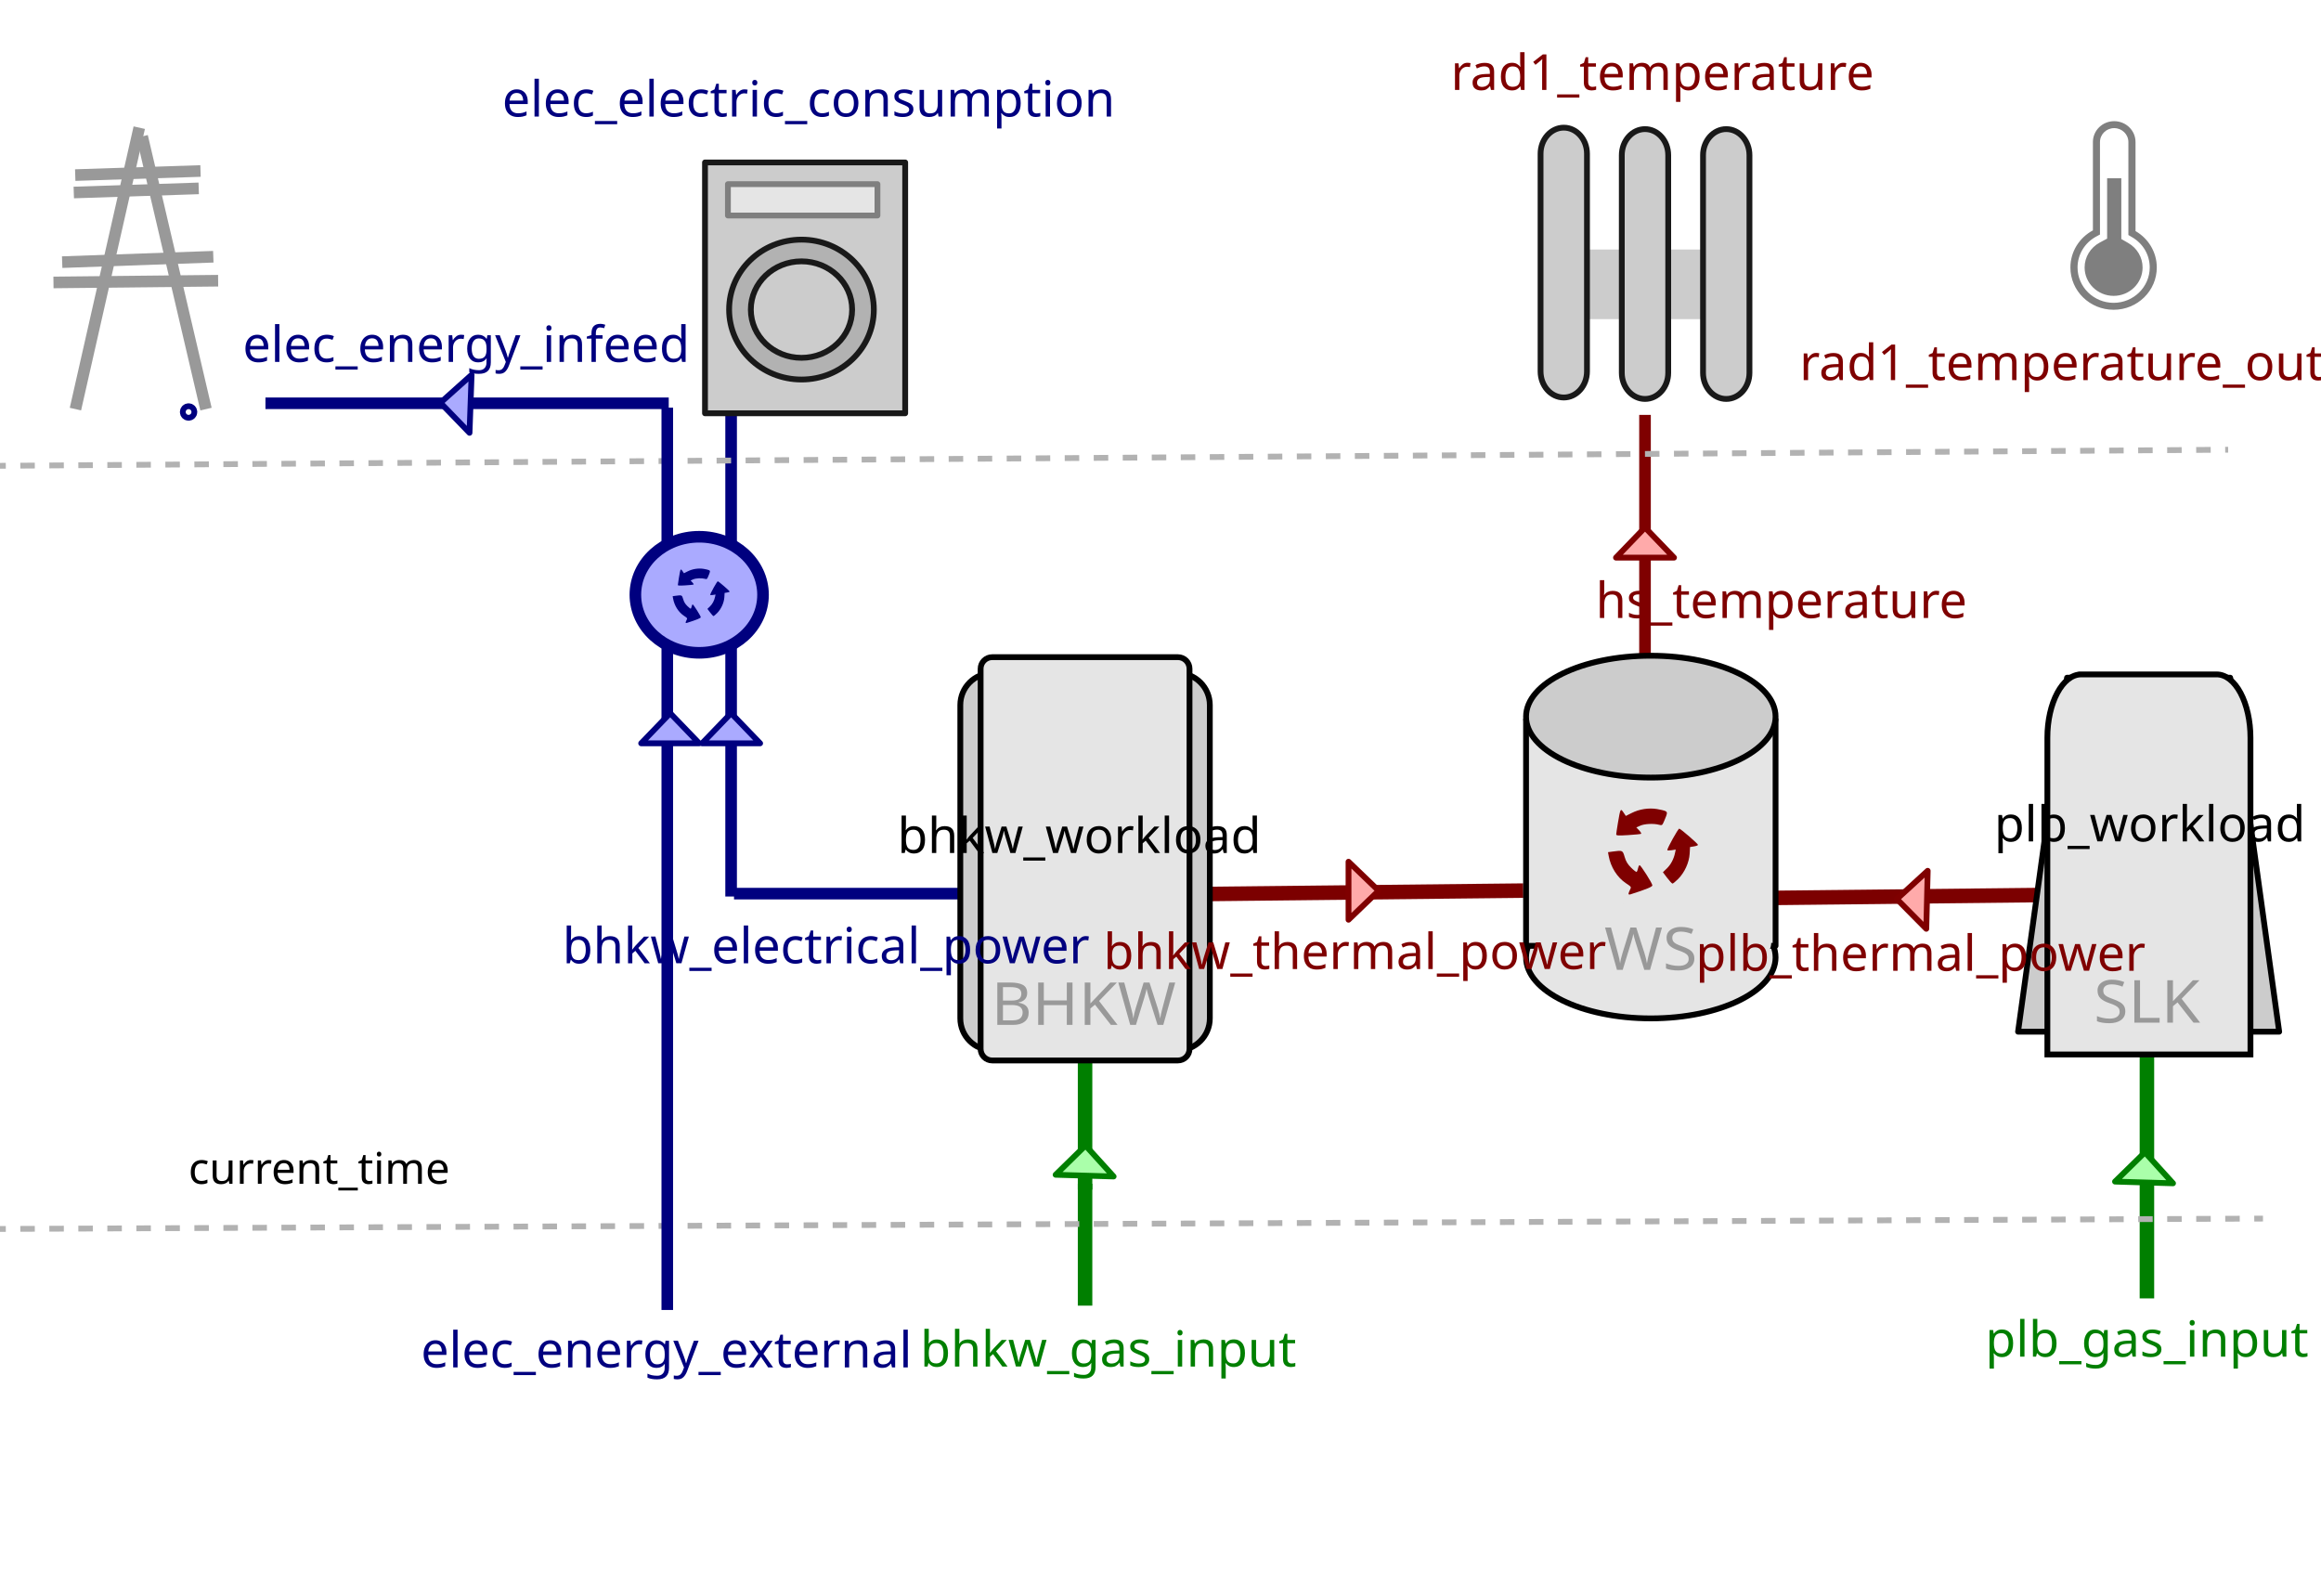
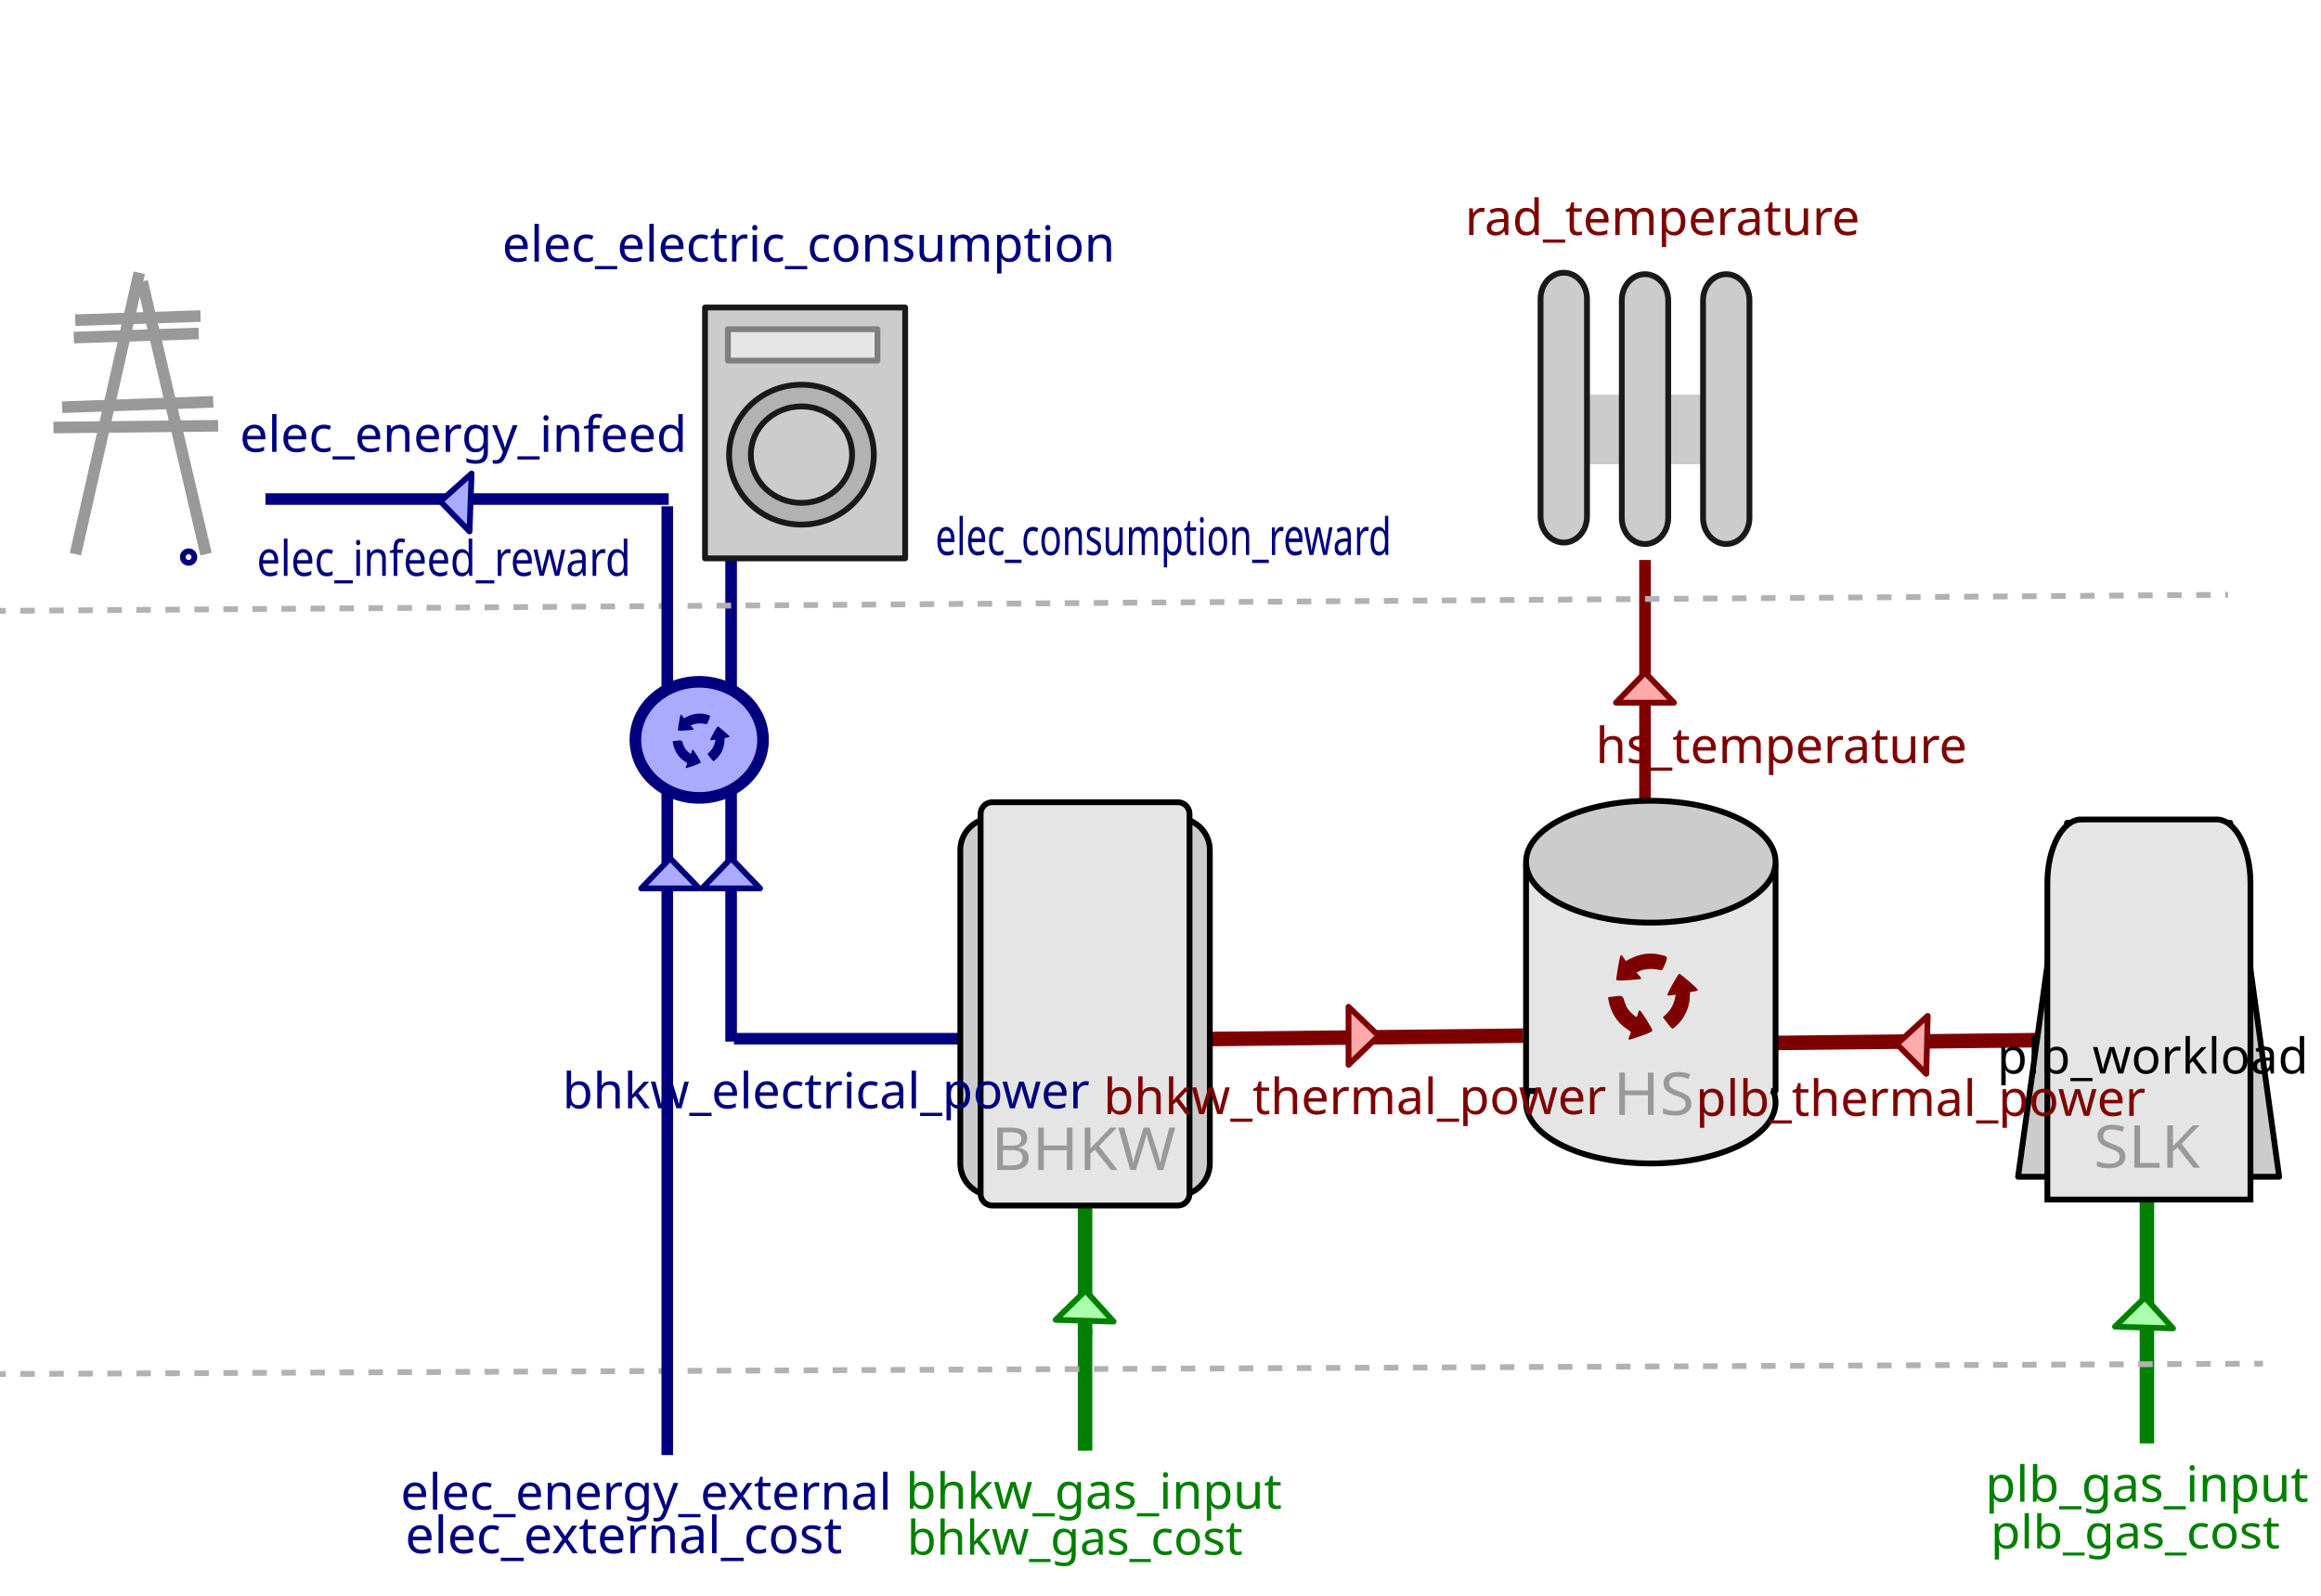
- <svg xmlns="http://www.w3.org/2000/svg" viewBox="0 50 800 550" preserveAspectRatio="xMinYMin meet">
+ <svg xmlns="http://www.w3.org/2000/svg" width="800" height="550" preserveAspectRatio="xMinYMin meet">
  <g>
-     <line transform="rotate(89.3905 647.49 359.08)" y2="418.594" x2="647.49" y1="299.566" x1="647.49" stroke-linecap="null" stroke-linejoin="round" stroke-width="5" fill="none" id="svg_50" stroke="#7c0000" />
+     <line transform="rotate(89.3905 647.49,359.08) " y2="418.594" x2="647.49" y1="299.566" x1="647.49" stroke-linecap="null" stroke-linejoin="round" stroke-width="5" fill="none" id="svg_50" stroke="#7c0000" />
    <path fill="#cccccc" stroke-width="2" stroke-dasharray="null" stroke-linejoin="round" stroke-linecap="null" d="m695.585,405.585l16.876,-122.005l56.25,0l16.874,122.005l-90,0z" id="svg_61" stroke="#000000" />
    <line y2="497.5" x2="740" y1="408.5" x1="740" stroke-linecap="null" stroke-linejoin="round" stroke-width="5" fill="none" id="svg_53" stroke="#007f00" />
    <line id="svg_21" y2="358" x2="253" y1="358" x1="339" stroke-linecap="null" stroke-linejoin="round" stroke-width="4" fill="none" stroke="#00007f" />
-     <line transform="rotate(89.3905 458.012 357.67)" id="svg_19" y2="424.695" x2="458.012" y1="290.646" x1="458.012" stroke-linecap="null" stroke-linejoin="round" stroke-width="5" stroke="#7c0000" fill="none" />
+     <line transform="rotate(89.3905 458.012,357.67) " id="svg_19" y2="424.695" x2="458.012" y1="290.646" x1="458.012" stroke-linecap="null" stroke-linejoin="round" stroke-width="5" stroke="#7c0000" fill="none" />
    <line id="svg_8" y2="460" x2="374" y1="410" x1="374" stroke-linecap="null" stroke-linejoin="round" stroke-width="5" stroke="#007f00" fill="none" />
    <g id="bhkw">
      <rect ry="11" rx="11" id="bhkw_back" height="130" width="86" y="282" x="331" stroke-width="2" stroke="#000000" fill="#cccccc" />
      <rect id="bhkw_front" ry="4" rx="4" height="139" width="72" y="276.5" x="338" stroke-linecap="null" stroke-linejoin="round" stroke-width="2" stroke="#000000" fill="#e5e5e5" />
    </g>
    <line id="svg_7" y2="461" x2="714" y1="461" x1="355" stroke-linecap="null" stroke-linejoin="round" stroke-width="0" stroke="#7f0000" fill="none" />
    <line id="svg_9" y2="462" x2="721" y1="420" x1="721" stroke-linecap="null" stroke-linejoin="round" stroke-width="0" stroke="#7f0000" fill="none" />
-     <path id="svg_39" transform="rotate(1.68468 374 450)" d="m374,444.808l-10,10.385l20,0l-10,-10.385z" stroke-linecap="null" stroke-linejoin="round" stroke-width="2" stroke="#007f00" fill="#aaffaa" />
+     <path id="svg_39" transform="rotate(1.68468 374,450) " d="m374,444.808l-10,10.385l20,0l-10,-10.385z" stroke-linecap="null" stroke-linejoin="round" stroke-width="2" stroke="#007f00" fill="#aaffaa" />
    <line id="svg_10" y2="500" x2="374" y1="458" x1="374" stroke-linecap="null" stroke-linejoin="round" stroke-width="5" stroke="#007f00" fill="none" />
    <line id="svg_22" y2="359" x2="252" y1="192" x1="252" stroke-linecap="null" stroke-linejoin="round" stroke-width="4" stroke="#00007f" fill="none" />
    <ellipse ry="1" id="svg_25" cy="192" cx="65" stroke-linecap="null" stroke-linejoin="round" stroke-width="4" stroke="#00007f" fill="none" />
    <line id="svg_27" y2="193" x2="567" y1="279" x1="567" stroke-linecap="null" stroke-linejoin="round" stroke-width="4" stroke="#7f0000" fill="none" />
    <path id="svg_34" d="m252,295.808l-10,10.385l20,0l-10,-10.385z" stroke-linecap="null" stroke-linejoin="round" stroke-width="2" stroke="#00007f" fill="#aaaaff" />
-     <path transform="rotate(90 470 357)" id="svg_3_35" d="m470,351.808l-10,10.385l20,0l-10,-10.385z" stroke-linecap="null" stroke-linejoin="round" stroke-width="2" stroke="#7f0000" fill="#ffaaaa" />
+     <path transform="rotate(90 470,357) " id="svg_3_35" d="m470,351.808l-10,10.385l20,0l-10,-10.385z" stroke-linecap="null" stroke-linejoin="round" stroke-width="2" stroke="#7f0000" fill="#ffaaaa" />
    <path id="svg_42" d="m567,231.808l-10,10.385l20,0l-10,-10.385z" stroke-linecap="null" stroke-linejoin="round" stroke-width="2" stroke="#7f0000" fill="#ffaaaa" />
    <text id="svg_45" xml:space="preserve" text-anchor="middle" font-family="Sans-serif" font-size="24" y="381.5" x="571" stroke-linecap="null" stroke-linejoin="round" stroke-width="0" stroke="#7f0000" fill="#999999">HS</text>
-     <text id="bhkw_gas_input" transform="matrix(0.714147 0 0 0.714147 112.207 137.825)" font-style="normal" font-weight="normal" xml:space="preserve" text-anchor="middle" font-family="Sans-serif" font-size="24" y="536.547" x="377.784" stroke-linecap="null" stroke-linejoin="round" stroke-width="0" stroke="#7f0000" fill="#007f00">bhkw_gas_input</text>
-     <text id="svg_44" xml:space="preserve" text-anchor="middle" font-family="Sans-serif" font-size="24" y="400.761" x="394.123" stroke-linecap="null" stroke-linejoin="round" stroke-width="0" stroke="#7f0000" fill="#999999" transform="matrix(0.902778 0 0 0.851852 17.6944 61.8518)">BHKW</text>
-     <text id="bhkw_electrical_power" transform="matrix(0.714147 0 0 0.714147 112.207 137.825)" font-style="normal" font-weight="normal" xml:space="preserve" text-anchor="middle" font-family="Sans-serif" font-size="24" y="341.913" x="241.563" stroke-linecap="null" stroke-linejoin="round" stroke-width="0" stroke="#00007f" fill="#00007f">bhkw_electrical_power</text>
-     <text id="elec_electric_consumption" transform="matrix(0.714147 0 0 0.714147 112.207 137.825)" font-style="normal" font-weight="normal" xml:space="preserve" text-anchor="middle" font-family="Sans-serif" font-size="24" y="-66.741" x="233.162" stroke-linecap="null" stroke-linejoin="round" stroke-width="0" stroke="#00007f" fill="#00007f">elec_electric_consumption</text>
-     <text id="elec_energy_infeed" transform="matrix(0.714147 0 0 0.714147 112.207 137.825)" font-style="normal" font-weight="normal" xml:space="preserve" text-anchor="middle" font-family="Sans-serif" font-size="24" y="51.674" x="67.929" stroke-linecap="null" stroke-linejoin="round" stroke-width="0" stroke="#00007f" fill="#00007f">elec_energy_infeed</text>
-     <text id="elec_energy_external" transform="matrix(0.714147 0 0 0.714147 112.207 137.825)" font-style="normal" font-weight="normal" xml:space="preserve" text-anchor="middle" font-family="Sans-serif" font-size="24" y="536.961" x="164.548" stroke-linecap="null" stroke-linejoin="round" stroke-width="0" stroke="#00007f" fill="#00007f">elec_energy_external</text>
-     <text id="rad1_temperature_outside" transform="matrix(0.714147 0 0 0.714147 112.207 137.825)" font-style="normal" font-weight="normal" xml:space="preserve" text-anchor="middle" font-family="Sans-serif" font-size="24" y="60.456" x="860.88" stroke-linecap="null" stroke-linejoin="round" stroke-width="0" stroke="#7f0000" fill="#7f0000">rad1_temperature_outside</text>
-     <text id="hs_temperature" transform="matrix(0.714147 0 0 0.714147 112.207 137.825)" font-style="normal" font-weight="normal" xml:space="preserve" text-anchor="middle" font-family="Sans-serif" font-size="24" y="175.261" x="702.649" stroke-linecap="null" stroke-linejoin="round" stroke-width="0" stroke="#7f0000" fill="#7f0000">hs_temperature</text>
+     <text id="bhkw_gas_input" transform="matrix(0.714147,0,0,0.714147,106.207,136.825) " font-style="normal" font-weight="normal" xml:space="preserve" text-anchor="middle" font-family="Sans-serif" font-size="24" y="536.547" x="379.184" stroke-linecap="null" stroke-linejoin="round" stroke-width="0" stroke="#7f0000" fill="#007f00">bhkw_gas_input</text>
+     <text id="svg_44" xml:space="preserve" text-anchor="middle" font-family="Sans-serif" font-size="24" y="400.761" x="394.123" stroke-linecap="null" stroke-linejoin="round" stroke-width="0" stroke="#7f0000" fill="#999999" transform="matrix(0.902778,0,0,0.851852,17.6944,61.8518) ">BHKW</text>
+     <text id="bhkw_electrical_power" transform="matrix(0.714147,0,0,0.714147,112.207,137.825) " font-style="normal" font-weight="normal" xml:space="preserve" text-anchor="middle" font-family="Sans-serif" font-size="24" y="341.913" x="241.563" stroke-linecap="null" stroke-linejoin="round" stroke-width="0" stroke="#00007f" fill="#00007f">bhkw_electrical_power</text>
+     <text id="elec_electric_consumption" transform="matrix(0.714147,0,0,0.714147,112.207,137.825) " font-style="normal" font-weight="normal" xml:space="preserve" text-anchor="middle" font-family="Sans-serif" font-size="24" y="-66.741" x="233.162" stroke-linecap="null" stroke-linejoin="round" stroke-width="0" stroke="#00007f" fill="#00007f">elec_electric_consumption</text>
+     <text id="elec_energy_infeed" transform="matrix(0.714147,0,0,0.714147,111.207,118.825) " font-style="normal" font-weight="normal" xml:space="preserve" text-anchor="middle" font-family="Sans-serif" font-size="24" y="51.674" x="67.929" stroke-linecap="null" stroke-linejoin="round" stroke-width="0" stroke="#00007f" fill="#00007f">elec_energy_infeed</text>
+     <text id="elec_energy_external" transform="matrix(0.714147,0,0,0.714147,55.207,118.825) " font-style="normal" font-weight="normal" xml:space="preserve" text-anchor="middle" font-family="Sans-serif" font-size="24" y="562.166" x="234.562" stroke-linecap="null" stroke-linejoin="round" stroke-width="0" stroke="#00007f" fill="#00007f">elec_energy_external</text>
+     <text id="rad_temperature" transform="matrix(0.714147,0,0,0.714147,112.207,137.825) " font-style="normal" font-weight="normal" xml:space="preserve" text-anchor="middle" font-family="Sans-serif" font-size="24" y="-79.571" x="645.238" stroke-linecap="null" stroke-linejoin="round" stroke-width="0" stroke="#7f0000" fill="#7f0000">rad_temperature</text>
+     <text id="hs_temperature" transform="matrix(0.714147,0,0,0.714147,112.207,137.825) " font-style="normal" font-weight="normal" xml:space="preserve" text-anchor="middle" font-family="Sans-serif" font-size="24" y="175.261" x="702.649" stroke-linecap="null" stroke-linejoin="round" stroke-width="0" stroke="#7f0000" fill="#7f0000">hs_temperature</text>
    <line fill="none" stroke="#b2b2b2" stroke-width="2" x1="-93" y1="474" x2="780" y2="470" id="svg_1" stroke-dasharray="5,5" />
    <line id="svg_16" y2="205" x2="768" y1="211" x1="-63" stroke-linecap="null" stroke-linejoin="null" stroke-dasharray="5,5" stroke-width="2" stroke="#b2b2b2" fill="none" />
    <g id="heat_storage">
      <g id="svg_40">
        <ellipse id="svg_13" ry="21" rx="43" cy="380" cx="569" stroke-linecap="null" stroke-linejoin="round" stroke-width="2" stroke="#000000" fill="#e5e5e5" />
        <rect id="svg_14" height="78" width="86" y="298" x="526" stroke-linecap="null" stroke-linejoin="round" stroke-width="2" stroke="#000000" fill="#e5e5e5" />
      </g>
      <ellipse ry="21" rx="43" id="svg_12" cy="297" cx="569" stroke-linecap="null" stroke-linejoin="round" stroke-width="2" stroke="#000000" fill="#cccccc" />
    </g>
    <g id="consumer">
      <rect id="svg_15" height="22" width="57" y="137" x="538" stroke-linecap="null" stroke-linejoin="null" stroke-width="2" stroke="#cccccc" fill="#cccccc" />
      <rect ry="9" rx="9" id="svg_5" height="93" width="16" y="94" x="531" stroke-linecap="null" stroke-linejoin="null" stroke-width="2" stroke="#191919" fill="#cccccc" />
      <rect id="svg_6" ry="9" rx="9" height="93" width="16" y="94.5" x="559" stroke-linecap="null" stroke-linejoin="null" stroke-width="2" stroke="#191919" fill="#cccccc" />
      <rect id="svg_11" ry="9" rx="9" height="93" width="16" y="94.5" x="587" stroke-linecap="null" stroke-linejoin="null" stroke-width="2" stroke="#191919" fill="#cccccc" />
    </g>
    <ellipse id="svg_18" ry="14" rx="40.5" cy="375" cx="570" stroke-linecap="null" stroke-linejoin="round" stroke-width="0" stroke="#000000" fill="#e5e5e5" />
-     <text id="svg_17" xml:space="preserve" text-anchor="middle" font-family="Sans-serif" font-size="24" y="378.503" x="610.678" stroke-linecap="null" stroke-linejoin="round" stroke-width="0" stroke="#7f0000" fill="#999999" transform="matrix(0.902778 0 0 0.851852 17.6944 61.8518)">WS</text>
-     <line y2="501.5" x2="230" y1="190.5" x1="230" stroke-linecap="null" stroke-linejoin="round" stroke-width="4" stroke="#00007f" fill="none" id="svg_2" />
-     <line y2="258.5" x2="161" y1="119.5" x1="161" stroke-linecap="null" stroke-linejoin="round" stroke-width="4" stroke="#00007f" fill="none" id="svg_3" transform="rotate(90 161 189)" />
+     <text id="svg_17" xml:space="preserve" text-anchor="middle" font-family="Sans-serif" font-size="24" y="378.503" x="611.786" stroke-linecap="null" stroke-linejoin="round" stroke-width="0" stroke="#7f0000" fill="#999999" transform="matrix(0.902778,0,0,0.851852,17.6944,61.8518) ">HS</text>
+     <line y2="501.5" x2="230" y1="174.5" x1="230" stroke-linecap="null" stroke-linejoin="round" stroke-width="4" stroke="#00007f" fill="none" id="svg_2" />
+     <line y2="241.5" x2="161" y1="102.5" x1="161" stroke-linecap="null" stroke-linejoin="round" stroke-width="4" stroke="#00007f" fill="none" id="svg_3" transform="rotate(90 161,172) " />
    <path d="m231,295.808l-10,10.385l20,0l-10,-10.385z" stroke-linecap="null" stroke-linejoin="round" stroke-width="2" stroke="#00007f" fill="#aaaaff" id="svg_4" />
-     <path d="m157,183.808l-10,10.385l20,0l-10,-10.385z" stroke-linecap="null" stroke-linejoin="round" stroke-width="2" stroke="#00007f" fill="#aaaaff" id="svg_20" transform="rotate(-87.9546 157 189)" />
+     <path d="m157,167.808l-10,10.385l20,0l-10,-10.385z" stroke-linecap="null" stroke-linejoin="round" stroke-width="2" stroke="#00007f" fill="#aaaaff" id="svg_20" transform="rotate(-87.9546 157,173) " />
    <g id="svg_29">
      <rect fill="#cccccc" stroke="#191919" stroke-width="2" stroke-linejoin="round" stroke-linecap="null" x="243" y="105.988" width="69" height="86.458" id="svg_23" />
      <ellipse fill="#b2b2b2" stroke="#191919" stroke-width="2" stroke-linejoin="round" stroke-linecap="null" cx="276.253" cy="156.699" id="svg_24" rx="24.94" ry="24.108" />
      <ellipse fill="#cccccc" stroke="#191919" stroke-width="2" stroke-linejoin="round" stroke-linecap="null" cx="276.253" cy="156.699" id="svg_26" rx="17.458" ry="16.627" />
      <rect fill="#e5e5e5" stroke="#7f7f7f" stroke-width="2" stroke-linejoin="round" stroke-linecap="null" x="250.898" y="113.47" width="51.542" height="10.807" id="svg_28" />
    </g>
    <ellipse fill="#aaaaff" stroke-width="4" stroke-linejoin="round" stroke-linecap="null" cx="241" cy="255" id="svg_30" rx="22" ry="20" stroke="#00007f" />
    <line id="svg_35" y2="94" x2="48" y1="191" x1="26" stroke-linecap="null" stroke-linejoin="round" stroke-width="4" stroke="#999999" fill="none" />
    <line id="svg_36" y2="97" x2="49" y1="191" x1="71" stroke-linecap="null" stroke-linejoin="round" stroke-width="4" stroke="#999999" fill="none" />
-     <line transform="rotate(3.43363 47.5215 109.641)" id="svg_37" y2="107.641" x2="69.032" y1="111.641" x1="26.011" stroke-linecap="null" stroke-linejoin="round" stroke-width="4" stroke="#999999" fill="none" />
-     <line id="svg_38" transform="rotate(3.43363 46.9617 115.638)" y2="113.638" x2="68.413" y1="117.638" x1="25.511" stroke-linecap="null" stroke-linejoin="round" stroke-width="4" stroke="#999999" fill="none" />
-     <line id="svg_41" transform="rotate(3.43363 47.4749 139.418)" y2="136.929" x2="73.418" y1="141.908" x1="21.532" stroke-linecap="null" stroke-linejoin="round" stroke-width="4" stroke="#999999" fill="none" />
-     <line id="svg_43" transform="rotate(3.43363 46.8071 147.048)" y2="145.048" x2="75.116" y1="149.048" x1="18.499" stroke-linecap="null" stroke-linejoin="round" stroke-width="4" stroke="#999999" fill="none" />
+     <line transform="rotate(3.43363 47.5215,109.641) " id="svg_37" y2="107.641" x2="69.032" y1="111.641" x1="26.011" stroke-linecap="null" stroke-linejoin="round" stroke-width="4" stroke="#999999" fill="none" />
+     <line id="svg_38" transform="rotate(3.43363 46.9617,115.638) " y2="113.638" x2="68.413" y1="117.638" x1="25.511" stroke-linecap="null" stroke-linejoin="round" stroke-width="4" stroke="#999999" fill="none" />
+     <line id="svg_41" transform="rotate(3.43363 47.4749,139.418) " y2="136.929" x2="73.418" y1="141.908" x1="21.532" stroke-linecap="null" stroke-linejoin="round" stroke-width="4" stroke="#999999" fill="none" />
+     <line id="svg_43" transform="rotate(3.43363 46.8071,147.048) " y2="145.048" x2="75.116" y1="149.048" x1="18.499" stroke-linecap="null" stroke-linejoin="round" stroke-width="4" stroke="#999999" fill="none" />
    <path fill="#e5e5e5" stroke-width="2" stroke-dasharray="null" stroke-linejoin="null" stroke-linecap="null" d="m717.353,282.44l46.668,0l0,0c3.093,0 6.06,2.299 8.248,6.394c2.187,4.096 3.416,9.649 3.416,15.439l0,109.168c0,0 0,0 0,0l-70,0l0,0c0,0 0,0 0,0l0,-109.168l0,0c0,-12.057 5.225,-21.832 11.668,-21.832z" id="svg_48" stroke="#000000" />
-     <path transform="rotate(-88.6028 659 360)" d="m659,354.808l-10,10.385l20,0l-10,-10.385z" stroke-linecap="null" stroke-linejoin="round" stroke-width="2" stroke="#7f0000" fill="#ffaaaa" id="svg_51" />
-     <text fill="#000000" stroke="#7f0000" stroke-width="0" stroke-dasharray="null" stroke-linejoin="round" stroke-linecap="null" x="110" y="458" id="current_time" font-size="15" font-family="Sans-serif" text-anchor="middle" xml:space="preserve">current_time</text>
-     <path transform="rotate(1.68468 739.153 452.353)" d="m739.153,447.161l-10,10.385l20,0l-10,-10.385z" stroke-linecap="null" stroke-linejoin="round" stroke-width="2" stroke="#007f00" fill="#aaffaa" id="svg_54" />
-     <text transform="matrix(0.714147 0 0 0.714147 112.207 137.825)" font-style="normal" font-weight="normal" xml:space="preserve" text-anchor="middle" font-family="Sans-serif" font-size="24" y="531.77" x="879.084" stroke-linecap="null" stroke-linejoin="round" stroke-width="0" stroke="#7f0000" fill="#007f00" id="plb_gas_input">plb_gas_input</text>
+     <path transform="rotate(-88.6028 659,360) " d="m659,354.808l-10,10.385l20,0l-10,-10.385z" stroke-linecap="null" stroke-linejoin="round" stroke-width="2" stroke="#7f0000" fill="#ffaaaa" id="svg_51" />
+     <text fill="#000000" stroke="#7f0000" stroke-width="0" stroke-dasharray="null" stroke-linejoin="round" stroke-linecap="null" x="742" y="370" id="plb_workload" font-size="17" font-family="Sans-serif" text-anchor="middle" xml:space="preserve">plb_workload</text>
+     <path transform="rotate(1.68468 739.153,452.353) " d="m739.153,447.161l-10,10.385l20,0l-10,-10.385z" stroke-linecap="null" stroke-linejoin="round" stroke-width="2" stroke="#007f00" fill="#aaffaa" id="svg_54" />
+     <text transform="matrix(0.714147,0,0,0.714147,112.207,137.825) " font-style="normal" font-weight="normal" xml:space="preserve" text-anchor="middle" font-family="Sans-serif" font-size="24" y="531.77" x="879.084" stroke-linecap="null" stroke-linejoin="round" stroke-width="0" stroke="#7f0000" fill="#007f00" id="plb_gas_input">plb_gas_input</text>
    <path fill="#7f0000" stroke="#7f0000" stroke-width="0" stroke-dasharray="null" stroke-linejoin="round" stroke-linecap="null" d="m557.078,337.588c0.002,-0.267 0.242,-1.914 0.535,-3.659c0.916,-5.438 0.928,-5.461 2.089,-3.729l0.687,1.025l2.009,-1.013c2.659,-1.341 5.83,-1.837 8.745,-1.368c1.238,0.199 2.551,0.523 2.917,0.72c0.729,0.39 0.685,0.726 -0.478,3.44c-0.639,1.488 -0.699,1.531 -1.8,1.248c-1.873,-0.482 -4.924,-0.33 -6.394,0.318l-1.382,0.608l0.969,1.011c0.533,0.557 0.835,1.094 0.67,1.197c-0.161,0.101 -2.157,0.298 -4.431,0.439c-3.411,0.21 -4.135,0.169 -4.135,-0.234l0,0zm17.571,14.995l-1.479,-1.956l1.348,-1.302c1.382,-1.34 2.382,-3.22 2.823,-5.316l0.251,-1.198l-1.448,0.232c-0.798,0.128 -1.454,0.111 -1.459,-0.037c-0.027,-0.689 3.759,-7.484 4.129,-7.405c0.579,0.125 6.451,5.211 6.451,5.589c0,0.168 -0.617,0.405 -1.371,0.526l-1.371,0.219l-0.135,2.339c-0.174,3 -1.754,6.463 -3.955,8.664c-0.881,0.883 -1.761,1.602 -1.954,1.602c-0.192,0 -1.016,-0.88 -1.827,-1.957l0,0zm-13.343,5.489c0,-0.217 0.233,-0.843 0.516,-1.393c0.513,-0.994 0.511,-1.001 -1.408,-2.275c-3.003,-1.994 -5.235,-5.533 -5.94,-9.414l-0.229,-1.273l1.641,-0.225c3.384,-0.463 3.415,-0.45 4.094,1.857c0.456,1.556 1.018,2.488 2.232,3.701c0.89,0.892 1.745,1.544 1.895,1.449c0.154,-0.094 0.375,-0.65 0.491,-1.236c0.117,-0.585 0.361,-1.064 0.542,-1.064c0.416,0 4.336,6.181 4.398,6.935c0.042,0.504 -2.076,1.376 -7.599,3.128c-0.352,0.112 -0.634,0.027 -0.634,-0.191l0,0z" id="svg_57" />
    <path fill="#00007f" stroke="#7f0000" stroke-width="0" stroke-dasharray="null" stroke-linejoin="round" stroke-linecap="null" d="m233.644,251.605c0.001,-0.17 0.153,-1.213 0.339,-2.318c0.579,-3.444 0.588,-3.46 1.323,-2.362l0.435,0.65l1.273,-0.642c1.683,-0.85 3.691,-1.164 5.537,-0.867c0.784,0.126 1.615,0.331 1.848,0.456c0.462,0.247 0.432,0.46 -0.304,2.179c-0.404,0.942 -0.442,0.969 -1.14,0.79c-1.186,-0.305 -3.117,-0.209 -4.05,0.201l-0.874,0.385l0.613,0.64c0.337,0.352 0.529,0.693 0.425,0.757c-0.104,0.064 -1.367,0.19 -2.808,0.278c-2.161,0.133 -2.619,0.107 -2.618,-0.148l0,0zm11.127,9.496l-0.936,-1.24l0.852,-0.824c0.877,-0.848 1.51,-2.039 1.789,-3.367l0.159,-0.758l-0.917,0.147c-0.504,0.081 -0.92,0.07 -0.924,-0.024c-0.018,-0.436 2.381,-4.74 2.614,-4.689c0.367,0.079 4.086,3.3 4.086,3.539c0,0.106 -0.391,0.256 -0.869,0.333l-0.868,0.139l-0.086,1.482c-0.11,1.9 -1.111,4.093 -2.505,5.487c-0.558,0.558 -1.115,1.015 -1.237,1.015c-0.122,0 -0.643,-0.558 -1.158,-1.24l0,0zm-8.45,3.475c0,-0.137 0.147,-0.533 0.327,-0.881c0.326,-0.631 0.324,-0.634 -0.891,-1.441c-1.902,-1.263 -3.316,-3.505 -3.761,-5.962l-0.146,-0.806l1.04,-0.142c2.143,-0.294 2.162,-0.285 2.592,1.176c0.29,0.986 0.646,1.576 1.414,2.344c0.564,0.565 1.105,0.978 1.202,0.918c0.096,-0.059 0.236,-0.412 0.31,-0.782c0.074,-0.371 0.229,-0.674 0.344,-0.674c0.264,0 2.746,3.914 2.785,4.392c0.026,0.319 -1.316,0.871 -4.813,1.981c-0.223,0.071 -0.402,0.017 -0.402,-0.122l0,0z" id="svg_59" />
-     <text id="bhkw_thermal_power" transform="matrix(0.714147 0 0 0.714147 112.207 137.825)" font-style="normal" font-weight="normal" xml:space="preserve" text-anchor="middle" font-family="Sans-serif" font-size="24" y="344.712" x="496.805" stroke-linecap="null" stroke-linejoin="round" stroke-width="0" stroke="#7f0000" fill="#7f0000">bhkw_thermal_power</text>
-     <text xml:space="preserve" text-anchor="middle" font-family="Sans-serif" font-size="24" y="399.849" x="800.098" stroke-linecap="null" stroke-linejoin="round" stroke-width="0" stroke="#7f0000" fill="#999999" transform="matrix(0.902778 0 0 0.851852 17.6944 61.8518)" id="svg_62">SLK</text>
-     <text transform="matrix(0.714147 0 0 0.714147 112.207 137.825)" font-style="normal" font-weight="normal" xml:space="preserve" text-anchor="middle" font-family="Sans-serif" font-size="24" y="345.539" x="769.86" stroke-linecap="null" stroke-linejoin="round" stroke-width="0" stroke="#7f0000" fill="#7f0000" id="plb_thermal_power">plb_thermal_power</text>
-     <text id="plb_workload" fill="#000000" stroke="#7f0000" stroke-width="0" stroke-dasharray="null" stroke-linejoin="round" stroke-linecap="null" x="741" y="340" font-size="17" font-family="Sans-serif" text-anchor="middle" xml:space="preserve">plb_workload</text>
-     <text fill="#000000" stroke="#7f0000" stroke-width="0" stroke-dasharray="null" stroke-linejoin="round" stroke-linecap="null" x="372" y="344" font-size="17" font-family="Sans-serif" text-anchor="middle" xml:space="preserve" id="bhkw_workload">bhkw_workload</text>
-     <text transform="matrix(0.714147 0 0 0.714147 112.207 137.825)" font-style="normal" font-weight="normal" xml:space="preserve" text-anchor="middle" font-family="Sans-serif" font-size="24" y="-79.571" x="645.238" stroke-linecap="null" stroke-linejoin="round" stroke-width="0" stroke="#7f0000" fill="#7f0000" id="rad1_temperature">rad1_temperature</text>
-     <path stroke="#7f0000" id="svg_31" d="m736.071,129.645l0,-30.696c0,-3.968 -3.29,-7.183 -7.356,-7.183c-4.067,0 -7.332,3.215 -7.332,7.183l0,30.452c-4.626,2.477 -7.757,7.276 -7.757,12.791c0,8.049 6.66,14.574 14.901,14.574c8.213,0 14.873,-6.525 14.873,-14.574c0,-5.35 -2.942,-10.017 -7.329,-12.547zm-7.544,24.729c-6.875,0 -12.44,-5.467 -12.44,-12.187c0,-4.446 2.461,-8.54 6.474,-10.683l1.258,-0.678l0,-31.88c0,-2.64 2.194,-4.786 4.896,-4.786c2.701,0 4.894,2.146 4.894,4.786l0,32.06l1.205,0.696c3.852,2.221 6.153,6.139 6.153,10.485c0,6.72 -5.591,12.187 -12.439,12.187zm5.056,-20.606l-2.408,-1.388l0,-20.94l-4.895,0l0,20.802l-2.541,1.362c-3.211,1.727 -5.216,5.007 -5.216,8.583c0,5.394 4.494,9.786 10.005,9.786c5.511,0 9.978,-4.392 9.978,-9.786c0,-3.438 -1.872,-6.662 -4.922,-8.419z" stroke-width="0" fill="#7f7f7f" />
+     <text id="bhkw_thermal_power" transform="matrix(0.714147,0,0,0.714147,112.207,137.825) " font-style="normal" font-weight="normal" xml:space="preserve" text-anchor="middle" font-family="Sans-serif" font-size="24" y="344.712" x="496.805" stroke-linecap="null" stroke-linejoin="round" stroke-width="0" stroke="#7f0000" fill="#7f0000">bhkw_thermal_power</text>
+     <text xml:space="preserve" text-anchor="middle" font-family="Sans-serif" font-size="24" y="399.849" x="800.098" stroke-linecap="null" stroke-linejoin="round" stroke-width="0" stroke="#7f0000" fill="#999999" transform="matrix(0.902778,0,0,0.851852,17.6944,61.8518) " id="svg_62">SLK</text>
+     <text transform="matrix(0.714147,0,0,0.714147,112.207,137.825) " font-style="normal" font-weight="normal" xml:space="preserve" text-anchor="middle" font-family="Sans-serif" font-size="24" y="345.539" x="769.86" stroke-linecap="null" stroke-linejoin="round" stroke-width="0" stroke="#7f0000" fill="#7f0000" id="plb_thermal_power">plb_thermal_power</text>
+     <text transform="matrix(0.6868271,0,0,0.6868271,81.70857,161.1755) " xml:space="preserve" text-anchor="middle" font-family="Sans-serif" font-size="24" id="bhkw_gas_cost" y="545.515" x="420.471" stroke-width="0" stroke="#7f0000" fill="#007f00">bhkw_gas_cost</text>
+     <text transform="matrix(0.7360406,0,0,0.7360406,76.94417,142.2741) " xml:space="preserve" text-anchor="middle" font-family="Sans-serif" font-size="24" id="elec_external_cost" y="534" x="187.566" stroke-width="0" stroke="#00007f" fill="#00007f">elec_external_cost</text>
+     <text transform="matrix(0.5962442,0,0,0.7037037,82.16431,63.7037) " xml:space="preserve" text-anchor="middle" font-family="Sans-serif" font-size="24" id="elec_infeed_reward" y="191.526" x="118.803" stroke-width="0" stroke="#00007f" fill="#00007f">elec_infeed_reward</text>
+     <text transform="matrix(0.6978417,0,0,0.6666667,229.7914,178.3333) " xml:space="preserve" text-anchor="middle" font-family="Sans-serif" font-size="24" id="plb_gas_cost" y="533" x="725.392" stroke-width="0" stroke="#7f0000" fill="#007f00">plb_gas_cost</text>
+     <text transform="matrix(0.5351933,0,0,0.7407407,98.24763,50.55556) " xml:space="preserve" text-anchor="middle" font-family="Sans-serif" font-size="24" id="elec_consumption_reward" y="190" x="565.688" stroke-width="0" stroke="#00007f" fill="#00007f">elec_consumption_reward</text>
  </g>
</svg>
